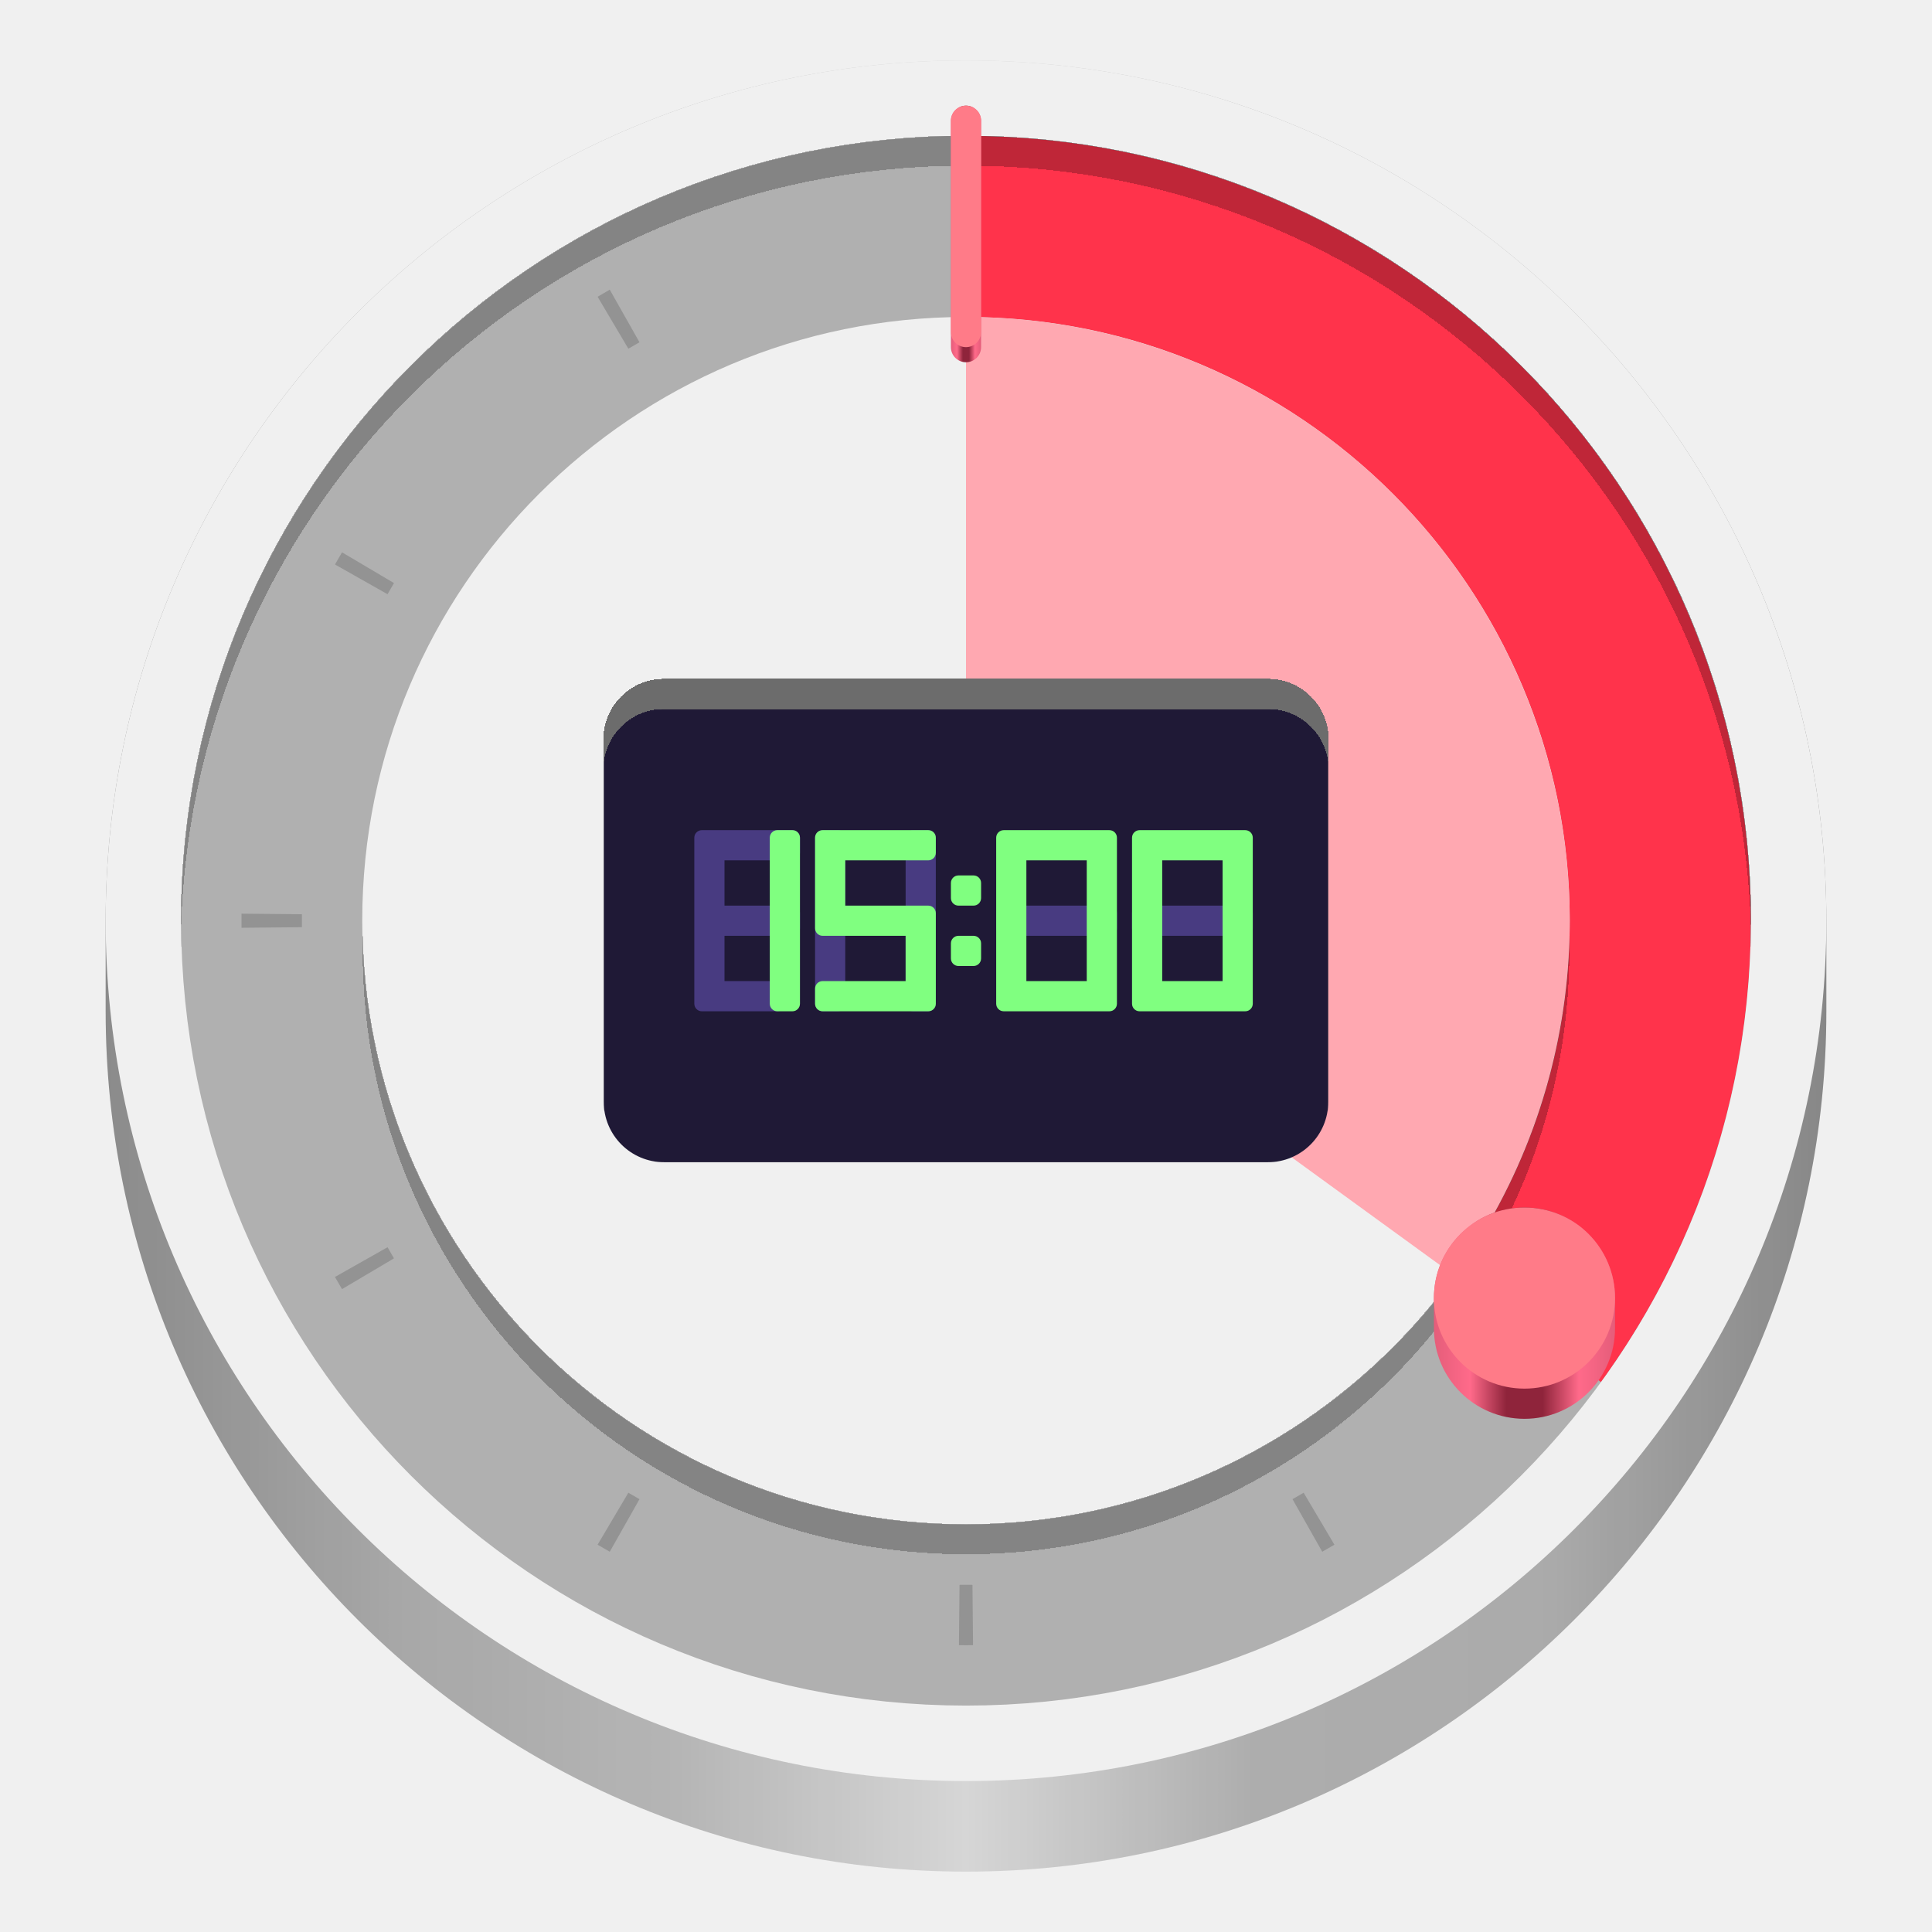
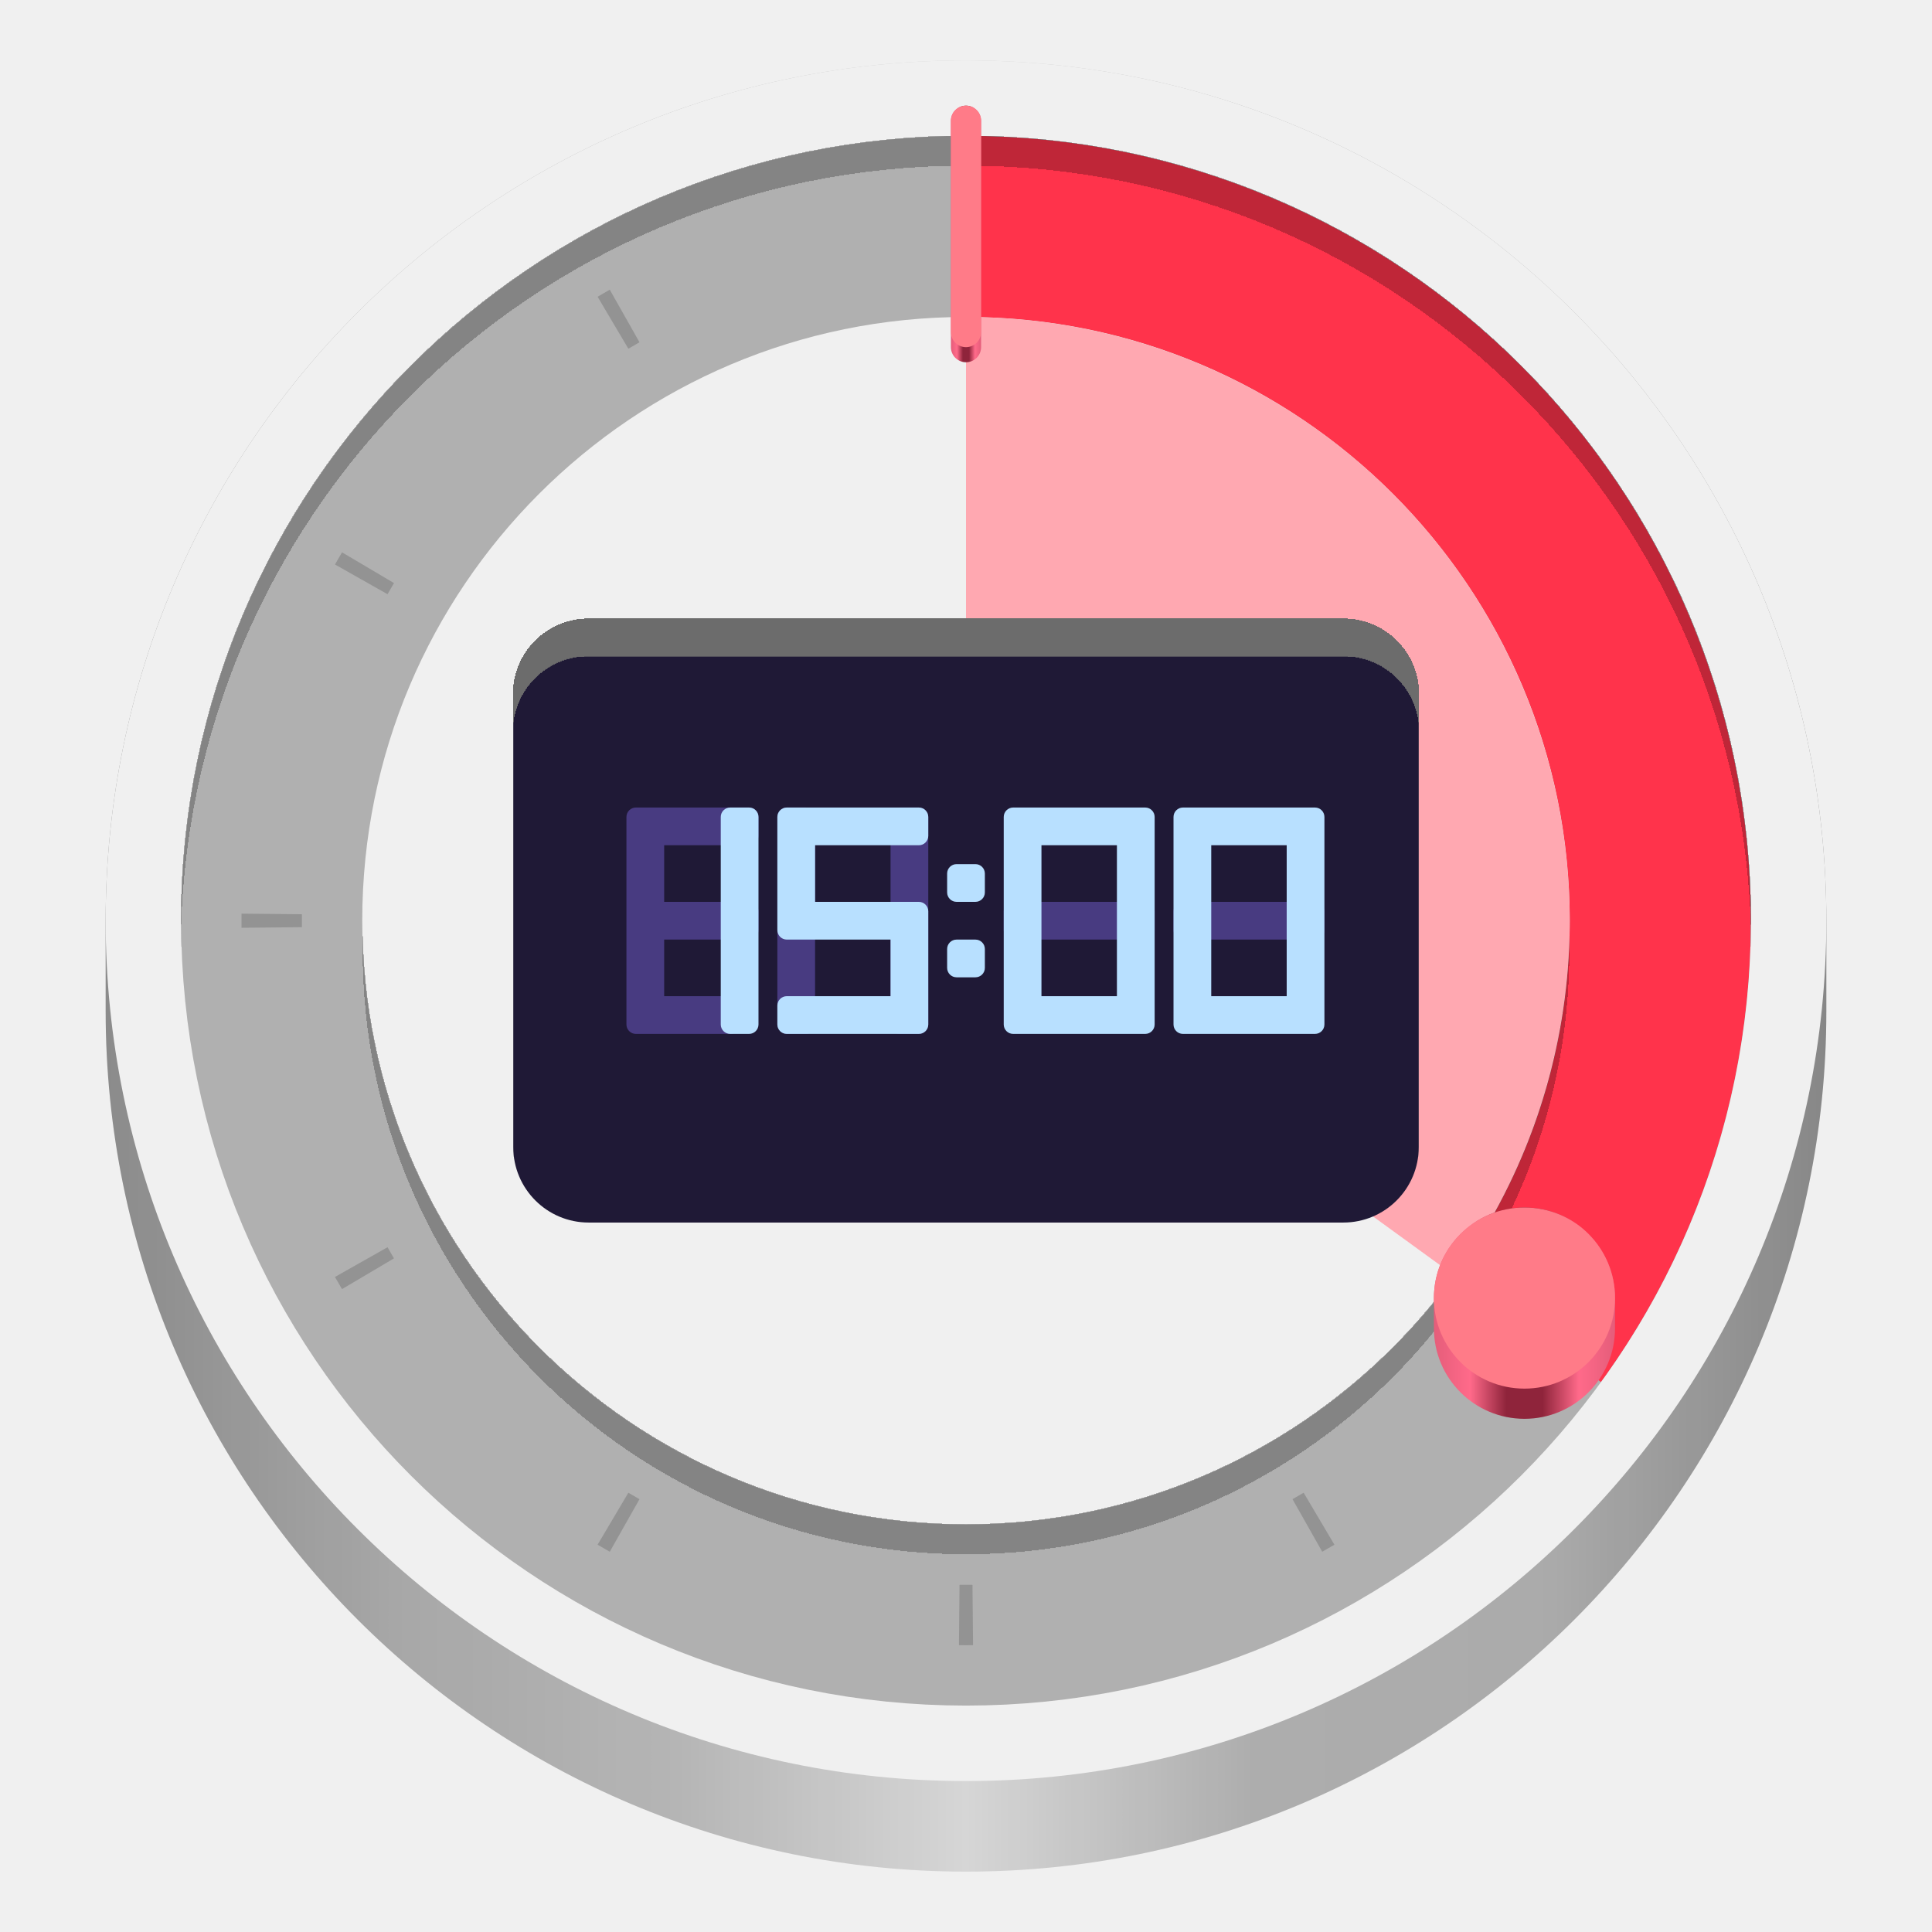
- <svg xmlns="http://www.w3.org/2000/svg" width="128" height="128" fill="none" viewBox="0 0 128 128">
-   <g clip-path="url(#a)">
-     <rect width="114" height="120" x="7" y="4" fill="url(#b)" rx="57" />
-     <rect width="114" height="120" x="7" y="4" fill="#000" fill-opacity=".1" rx="57" />
-     <path stroke="#fff" stroke-linejoin="round" d="m76.165 16.887-13.977 52.16" />
-     <path stroke="#fff" stroke-linejoin="round" stroke-width="3" d="M98.325 31.757 53.736 71.905" />
-     <path stroke="#fff" stroke-linejoin="round" stroke-width="6" d="m36.689 39.065 35.67 32.119" />
-     <rect width="12" height="13" x="58" y="57" fill="url(#c)" rx="6" />
-     <rect width="12" height="12" x="58" y="57" fill="#f0f0f0" rx="6" />
-     <rect width="88" height="88" x="20" y="19" stroke="#fff" stroke-dasharray="1 7" stroke-opacity=".33" stroke-width="6" rx="44" />
-     <path stroke="#fff" stroke-linecap="square" stroke-linejoin="round" stroke-width="4" d="M64 103v8M64 15v8M104 63h8M16 63h8" />
-     <path stroke="#fff" stroke-linecap="square" stroke-linejoin="round" stroke-opacity=".66" stroke-width="2" d="m84 97.641 4 6.928M40 21.43l4 6.929M98.641 43l6.928-4M22.43 87l6.929-4" />
-     <path stroke="#f9babc" stroke-linecap="square" stroke-linejoin="round" stroke-width="2" d="m98.641 83 6.928 4M22.43 39l6.929 4M84 28.359l4-6.928M40 104.569l4-6.928" />
-     <circle cx="64" cy="61" r="57" fill="#f0f0f0" />
-     <g filter="url(#d)">
-       <circle cx="64" cy="61" r="46" stroke="#b0b0b0" stroke-width="12" />
+ <svg xmlns="http://www.w3.org/2000/svg" width="128" height="128" fill="none" viewBox="0 0 128 128" version="1.1" id="svg48">
+   <g clip-path="url(#a)" id="g18">
+     <rect width="114" height="120" x="7" y="4" fill="url(#b)" rx="57" id="rect1" />
+     <rect width="114" height="120" x="7" y="4" fill="#000" fill-opacity=".1" rx="57" id="rect2" />
+     <path stroke="#fff" stroke-linejoin="round" d="m76.165 16.887-13.977 52.16" id="path2" />
+     <path stroke="#fff" stroke-linejoin="round" stroke-width="3" d="M98.325 31.757 53.736 71.905" id="path3" />
+     <path stroke="#fff" stroke-linejoin="round" stroke-width="6" d="m36.689 39.065 35.67 32.119" id="path4" />
+     <rect width="12" height="13" x="58" y="57" fill="url(#c)" rx="6" id="rect4" />
+     <rect width="12" height="12" x="58" y="57" fill="#f0f0f0" rx="6" id="rect5" />
+     <rect width="88" height="88" x="20" y="19" stroke="#fff" stroke-dasharray="1 7" stroke-opacity=".33" stroke-width="6" rx="44" id="rect6" />
+     <path stroke="#fff" stroke-linecap="square" stroke-linejoin="round" stroke-width="4" d="M64 103v8M64 15v8M104 63h8M16 63h8" id="path6" />
+     <path stroke="#fff" stroke-linecap="square" stroke-linejoin="round" stroke-opacity=".66" stroke-width="2" d="m84 97.641 4 6.928M40 21.43l4 6.929M98.641 43l6.928-4M22.43 87l6.929-4" id="path7" />
+     <path stroke="#f9babc" stroke-linecap="square" stroke-linejoin="round" stroke-width="2" d="m98.641 83 6.928 4M22.43 39l6.929 4M84 28.359l4-6.928M40 104.569l4-6.928" id="path8" />
+     <circle cx="64" cy="61" r="57" fill="#f0f0f0" id="circle8" />
+     <g filter="url(#d)" id="g9">
+       <circle cx="64" cy="61" r="46" stroke="#b0b0b0" stroke-width="12" id="circle9" />
    </g>
-     <path fill="#202020" fill-opacity=".2" d="M64.467 108.998Q64.233 109 64 109t-.467-.002l.038-4a61 61 0 0 0 .858 0zm-22.099-9.674-1.97 3.483q-.405-.23-.805-.467l2.037-3.443q.366.217.738.427m46.04 3.016q-.401.237-.806.467l-1.97-3.483q.371-.21.738-.427zM26.102 83.37l-3.443 2.037a48 48 0 0 1-.467-.805l3.483-1.97q.21.371.427.738m79.704 1.232q-.23.405-.467.805l-3.443-2.037q.217-.366.427-.738zM16 61q0-.233.002-.467l4 .038a44 44 0 0 0 0 .858l-4 .038zm92 0-.002-.429 4-.038q.002.233.002.467 0 .233-.002.467l-4-.038zM26.102 38.63q-.216.366-.426.738l-3.483-1.97q.23-.405.467-.805zm79.705-1.232-3.483 1.97q-.21-.371-.427-.738l3.443-2.037q.237.4.467.805M42.368 22.676q-.371.21-.738.427l-2.037-3.443q.4-.237.805-.467zm46.04-3.016-2.038 3.442q-.366-.216-.738-.426l1.97-3.483q.405.23.805.467m-23.941-6.658-.038 4a44 44 0 0 0-.858 0l-.038-4a48 48 0 0 1 .934 0" />
+     <path fill="#202020" fill-opacity=".2" d="M64.467 108.998Q64.233 109 64 109t-.467-.002l.038-4a61 61 0 0 0 .858 0zm-22.099-9.674-1.97 3.483q-.405-.23-.805-.467l2.037-3.443q.366.217.738.427m46.04 3.016q-.401.237-.806.467l-1.97-3.483q.371-.21.738-.427zM26.102 83.37l-3.443 2.037a48 48 0 0 1-.467-.805l3.483-1.97q.21.371.427.738m79.704 1.232q-.23.405-.467.805l-3.443-2.037q.217-.366.427-.738zM16 61q0-.233.002-.467l4 .038a44 44 0 0 0 0 .858l-4 .038zm92 0-.002-.429 4-.038q.002.233.002.467 0 .233-.002.467l-4-.038zM26.102 38.63q-.216.366-.426.738l-3.483-1.97q.23-.405.467-.805zm79.705-1.232-3.483 1.97q-.21-.371-.427-.738l3.443-2.037q.237.4.467.805M42.368 22.676q-.371.21-.738.427l-2.037-3.443q.4-.237.805-.467zm46.04-3.016-2.038 3.442q-.366-.216-.738-.426l1.97-3.483q.405.23.805.467m-23.941-6.658-.038 4a44 44 0 0 0-.858 0l-.038-4a48 48 0 0 1 .934 0" id="path9" />
    <mask id="e" width="52" height="83" x="64" y="9" maskUnits="userSpaceOnUse" style="mask-type:alpha">
-       <path fill="#ffa8a8" d="M106.069 91.565a52 52 0 0 0 4.263-54.172A51.99 51.99 0 0 0 64 9v52z" />
+       <path fill="#ffa8a8" d="M106.069 91.565a52 52 0 0 0 4.263-54.172A51.99 51.99 0 0 0 64 9v52z" id="path10" />
    </mask>
-     <g filter="url(#f)" mask="url(#e)">
-       <circle cx="64" cy="61" r="46" stroke="#ff334b" stroke-width="12" />
+     <g filter="url(#f)" mask="url(#e)" id="g10">
+       <circle cx="64" cy="61" r="46" stroke="#ff334b" stroke-width="12" id="circle10" />
    </g>
-     <path fill="#ffa8b1" d="M96.36 84.511A40 40 0 0 0 64 21v40z" />
-     <rect width="12" height="14" x="95" y="80" fill="url(#g)" rx="6" />
-     <circle cx="101" cy="86" r="6" fill="#ff7b88" />
-     <rect width="2" height="17" x="63" y="7" fill="url(#h)" rx="1" />
-     <rect width="2" height="16" x="63" y="7" fill="#ff7b88" rx="1" />
-     <g filter="url(#i)">
-       <rect width="48" height="32" x="40" y="45" fill="#1f1936" rx="4" />
+     <path fill="#ffa8b1" d="M96.36 84.511A40 40 0 0 0 64 21v40z" id="path11" />
+     <rect width="12" height="14" x="95" y="80" fill="url(#g)" rx="6" id="rect11" />
+     <circle cx="101" cy="86" r="6" fill="#ff7b88" id="circle11" />
+     <rect width="2" height="17" x="63" y="7" fill="url(#h)" rx="1" id="rect12" />
+     <rect width="2" height="16" x="63" y="7" fill="#ff7b88" rx="1" id="rect13" />
+     <g transform="matrix(1.249821,0,0,1.249821,-15.98855,-15.23909)" id="g17">
+       <g filter="url(#i)" id="g14">
+         <rect width="48" height="32" x="40" y="45" fill="#1f1936" rx="4" id="rect14" />
+       </g>
+       <path fill="#483b81" d="m 52.5,55 a 0.5,0.5 0 0 1 0.5,0.5 v 1 A 0.5,0.5 0 0 1 52.5,57 H 48 v 3 h 4.5 a 0.5,0.5 0 0 1 0.5,0.5 v 1 A 0.5,0.5 0 0 1 52.5,62 H 48 v 3 h 3.5 a 0.5,0.5 0 0 1 0.5,0.5 v 1 A 0.5,0.5 0 0 1 51.5,67 h -5 A 0.5,0.5 0 0 1 46,66.5 v -11 A 0.5,0.5 0 0 1 46.5,55 Z m 3,0 a 0.5,0.5 0 0 1 0.5,0.5 v 11 A 0.5,0.5 0 0 1 55.5,67 h -1 A 0.5,0.5 0 0 1 54,66.5 v -11 A 0.5,0.5 0 0 1 54.5,55 Z m 6,0 a 0.5,0.5 0 0 1 0.5,0.5 v 11 A 0.5,0.5 0 0 1 61.5,67 h -1 A 0.5,0.5 0 0 1 60,66.5 v -11 A 0.5,0.5 0 0 1 60.5,55 Z m 12,5 a 0.5,0.5 0 0 1 0.5,0.5 v 1 A 0.5,0.5 0 0 1 73.5,62 h -7 A 0.5,0.5 0 0 1 66,61.5 v -1 A 0.5,0.5 0 0 1 66.5,60 Z m 9,0 a 0.5,0.5 0 0 1 0.5,0.5 v 1 A 0.5,0.5 0 0 1 82.5,62 h -7 A 0.5,0.5 0 0 1 75,61.5 v -1 A 0.5,0.5 0 0 1 75.5,60 Z" id="path14" />
+       <path fill="#b8e0ff" d="m 52.5,55 a 0.5,0.5 0 0 1 0.5,0.5 v 11 A 0.5,0.5 0 0 1 52.5,67 h -1 A 0.5,0.5 0 0 1 51,66.5 v -11 A 0.5,0.5 0 0 1 51.5,55 Z m 9,0 a 0.5,0.5 0 0 1 0.5,0.5 v 1 A 0.5,0.5 0 0 1 61.5,57 H 56 v 3 h 5.5 a 0.5,0.5 0 0 1 0.5,0.5 v 6 A 0.5,0.5 0 0 1 61.5,67 h -7 A 0.5,0.5 0 0 1 54,66.5 v -1 A 0.5,0.5 0 0 1 54.5,65 H 60 V 62 H 54.5 A 0.5,0.5 0 0 1 54,61.5 v -6 A 0.5,0.5 0 0 1 54.5,55 Z" id="path15" />
+       <path fill="#b8e0ff" fill-rule="evenodd" d="m 73.5,55 a 0.5,0.5 0 0 1 0.5,0.5 v 11 A 0.5,0.5 0 0 1 73.5,67 h -7 A 0.5,0.5 0 0 1 66,66.5 v -11 A 0.5,0.5 0 0 1 66.5,55 Z M 68,65 h 4 V 57 H 68 Z M 82.5,55 a 0.5,0.5 0 0 1 0.5,0.5 v 11 A 0.5,0.5 0 0 1 82.5,67 h -7 A 0.5,0.5 0 0 1 75,66.5 v -11 A 0.5,0.5 0 0 1 75.5,55 Z M 77,65 h 4 v -8 h -4 z" clip-rule="evenodd" id="path16" />
+       <path fill="#b8e0ff" d="m 64.5,62 a 0.5,0.5 0 0 1 0.5,0.5 v 1 A 0.5,0.5 0 0 1 64.5,64 h -1 A 0.5,0.5 0 0 1 63,63.5 v -1 A 0.5,0.5 0 0 1 63.5,62 Z m 0,-4 a 0.5,0.5 0 0 1 0.5,0.5 v 1 A 0.5,0.5 0 0 1 64.5,60 h -1 A 0.5,0.5 0 0 1 63,59.5 v -1 A 0.5,0.5 0 0 1 63.5,58 Z" id="path17" />
    </g>
-     <path fill="#483b81" d="M52.5 55a.5.5 0 0 1 .5.5v1a.5.5 0 0 1-.5.5H48v3h4.5a.5.5 0 0 1 .5.5v1a.5.5 0 0 1-.5.5H48v3h3.5a.5.5 0 0 1 .5.5v1a.5.5 0 0 1-.5.5h-5a.5.5 0 0 1-.5-.5v-11a.5.5 0 0 1 .5-.5zM55.5 55a.5.5 0 0 1 .5.5v11a.5.5 0 0 1-.5.5h-1a.5.5 0 0 1-.5-.5v-11a.5.5 0 0 1 .5-.5zM61.5 55a.5.5 0 0 1 .5.5v11a.5.5 0 0 1-.5.5h-1a.5.5 0 0 1-.5-.5v-11a.5.5 0 0 1 .5-.5zM73.5 60a.5.5 0 0 1 .5.5v1a.5.5 0 0 1-.5.5h-7a.5.5 0 0 1-.5-.5v-1a.5.5 0 0 1 .5-.5zM82.5 60a.5.5 0 0 1 .5.5v1a.5.5 0 0 1-.5.5h-7a.5.5 0 0 1-.5-.5v-1a.5.5 0 0 1 .5-.5z" />
-     <path fill="#80ff80" d="M52.5 55a.5.5 0 0 1 .5.5v11a.5.5 0 0 1-.5.5h-1a.5.5 0 0 1-.5-.5v-11a.5.5 0 0 1 .5-.5zM61.5 55a.5.5 0 0 1 .5.5v1a.5.5 0 0 1-.5.5H56v3h5.5a.5.5 0 0 1 .5.5v6a.5.5 0 0 1-.5.5h-7a.5.5 0 0 1-.5-.5v-1a.5.5 0 0 1 .5-.5H60v-3h-5.5a.5.5 0 0 1-.5-.5v-6a.5.5 0 0 1 .5-.5z" />
-     <path fill="#80ff80" fill-rule="evenodd" d="M73.5 55a.5.5 0 0 1 .5.5v11a.5.5 0 0 1-.5.5h-7a.5.5 0 0 1-.5-.5v-11a.5.5 0 0 1 .5-.5zM68 65h4v-8h-4zM82.5 55a.5.5 0 0 1 .5.5v11a.5.5 0 0 1-.5.5h-7a.5.5 0 0 1-.5-.5v-11a.5.5 0 0 1 .5-.5zM77 65h4v-8h-4z" clip-rule="evenodd" />
-     <path fill="#80ff80" d="M64.5 62a.5.5 0 0 1 .5.5v1a.5.5 0 0 1-.5.5h-1a.5.5 0 0 1-.5-.5v-1a.5.5 0 0 1 .5-.5zM64.5 58a.5.5 0 0 1 .5.5v1a.5.5 0 0 1-.5.5h-1a.5.5 0 0 1-.5-.5v-1a.5.5 0 0 1 .5-.5z" />
  </g>
-   <defs>
+   <defs id="defs48">
    <linearGradient id="b" x1="7" x2="121" y1="124" y2="124" gradientUnits="userSpaceOnUse">
-       <stop stop-color="#9a9a9a" />
-       <stop offset=".167" stop-color="#b9b9b9" />
-       <stop offset=".333" stop-color="#c9c9c9" />
-       <stop offset=".5" stop-color="#ededed" />
-       <stop offset=".667" stop-color="silver" />
-       <stop offset=".833" stop-color="#bebebe" />
-       <stop offset="1" stop-color="#969696" />
+       <stop stop-color="#9a9a9a" id="stop18" />
+       <stop offset=".167" stop-color="#b9b9b9" id="stop19" />
+       <stop offset=".333" stop-color="#c9c9c9" id="stop20" />
+       <stop offset=".5" stop-color="#ededed" id="stop21" />
+       <stop offset=".667" stop-color="silver" id="stop22" />
+       <stop offset=".833" stop-color="#bebebe" id="stop23" />
+       <stop offset="1" stop-color="#969696" id="stop24" />
    </linearGradient>
    <linearGradient id="c" x1="58" x2="70" y1="70" y2="70" gradientUnits="userSpaceOnUse">
-       <stop stop-color="#9a9a9a" />
-       <stop offset=".167" stop-color="#b9b9b9" />
-       <stop offset=".333" stop-color="#c9c9c9" />
-       <stop offset=".5" stop-color="#ededed" />
-       <stop offset=".667" stop-color="silver" />
-       <stop offset=".833" stop-color="#bebebe" />
-       <stop offset="1" stop-color="#969696" />
+       <stop stop-color="#9a9a9a" id="stop25" />
+       <stop offset=".167" stop-color="#b9b9b9" id="stop26" />
+       <stop offset=".333" stop-color="#c9c9c9" id="stop27" />
+       <stop offset=".5" stop-color="#ededed" id="stop28" />
+       <stop offset=".667" stop-color="silver" id="stop29" />
+       <stop offset=".833" stop-color="#bebebe" id="stop30" />
+       <stop offset="1" stop-color="#969696" id="stop31" />
    </linearGradient>
    <linearGradient id="g" x1="95" x2="107" y1="94" y2="94" gradientUnits="userSpaceOnUse">
-       <stop stop-color="#e55d7a" />
-       <stop offset=".2" stop-color="#ff6a8a" />
-       <stop offset=".4" stop-color="#8f243b" />
-       <stop offset=".6" stop-color="#8f243b" />
-       <stop offset=".8" stop-color="#ff6a8a" />
-       <stop offset="1" stop-color="#e55d7a" />
+       <stop stop-color="#e55d7a" id="stop32" />
+       <stop offset=".2" stop-color="#ff6a8a" id="stop33" />
+       <stop offset=".4" stop-color="#8f243b" id="stop34" />
+       <stop offset=".6" stop-color="#8f243b" id="stop35" />
+       <stop offset=".8" stop-color="#ff6a8a" id="stop36" />
+       <stop offset="1" stop-color="#e55d7a" id="stop37" />
    </linearGradient>
    <linearGradient id="h" x1="63" x2="65" y1="24" y2="24" gradientUnits="userSpaceOnUse">
-       <stop stop-color="#e55d7a" />
-       <stop offset=".2" stop-color="#ff6a8a" />
-       <stop offset=".4" stop-color="#8f243b" />
-       <stop offset=".6" stop-color="#8f243b" />
-       <stop offset=".8" stop-color="#ff6a8a" />
-       <stop offset="1" stop-color="#e55d7a" />
+       <stop stop-color="#e55d7a" id="stop38" />
+       <stop offset=".2" stop-color="#ff6a8a" id="stop39" />
+       <stop offset=".4" stop-color="#8f243b" id="stop40" />
+       <stop offset=".6" stop-color="#8f243b" id="stop41" />
+       <stop offset=".8" stop-color="#ff6a8a" id="stop42" />
+       <stop offset="1" stop-color="#e55d7a" id="stop43" />
    </linearGradient>
    <filter id="d" width="104" height="104" x="12" y="9" color-interpolation-filters="sRGB" filterUnits="userSpaceOnUse">
-       <feFlood flood-opacity="0" result="BackgroundImageFix" />
-       <feBlend in="SourceGraphic" in2="BackgroundImageFix" result="shape" />
-       <feColorMatrix in="SourceAlpha" result="hardAlpha" values="0 0 0 0 0 0 0 0 0 0 0 0 0 0 0 0 0 0 127 0" />
-       <feOffset dy="2" />
-       <feComposite in2="hardAlpha" k2="-1" k3="1" operator="arithmetic" />
-       <feColorMatrix values="0 0 0 0 0 0 0 0 0 0 0 0 0 0 0 0 0 0 0.25 0" />
-       <feBlend in2="shape" result="effect1_innerShadow_43_10" />
+       <feFlood flood-opacity="0" result="BackgroundImageFix" id="feFlood43" />
+       <feBlend in="SourceGraphic" in2="BackgroundImageFix" result="shape" id="feBlend43" />
+       <feColorMatrix in="SourceAlpha" result="hardAlpha" values="0 0 0 0 0 0 0 0 0 0 0 0 0 0 0 0 0 0 127 0" id="feColorMatrix43" />
+       <feOffset dy="2" id="feOffset43" />
+       <feComposite in2="hardAlpha" k2="-1" k3="1" operator="arithmetic" id="feComposite43" />
+       <feColorMatrix values="0 0 0 0 0 0 0 0 0 0 0 0 0 0 0 0 0 0 0.25 0" id="feColorMatrix44" />
+       <feBlend in2="shape" result="effect1_innerShadow_43_10" id="feBlend44" />
    </filter>
    <filter id="f" width="104" height="104" x="12" y="9" color-interpolation-filters="sRGB" filterUnits="userSpaceOnUse">
-       <feFlood flood-opacity="0" result="BackgroundImageFix" />
-       <feBlend in="SourceGraphic" in2="BackgroundImageFix" result="shape" />
-       <feColorMatrix in="SourceAlpha" result="hardAlpha" values="0 0 0 0 0 0 0 0 0 0 0 0 0 0 0 0 0 0 127 0" />
-       <feOffset dy="2" />
-       <feComposite in2="hardAlpha" k2="-1" k3="1" operator="arithmetic" />
-       <feColorMatrix values="0 0 0 0 0 0 0 0 0 0 0 0 0 0 0 0 0 0 0.25 0" />
-       <feBlend in2="shape" result="effect1_innerShadow_43_10" />
+       <feFlood flood-opacity="0" result="BackgroundImageFix" id="feFlood44" />
+       <feBlend in="SourceGraphic" in2="BackgroundImageFix" result="shape" id="feBlend45" />
+       <feColorMatrix in="SourceAlpha" result="hardAlpha" values="0 0 0 0 0 0 0 0 0 0 0 0 0 0 0 0 0 0 127 0" id="feColorMatrix45" />
+       <feOffset dy="2" id="feOffset45" />
+       <feComposite in2="hardAlpha" k2="-1" k3="1" operator="arithmetic" id="feComposite45" />
+       <feColorMatrix values="0 0 0 0 0 0 0 0 0 0 0 0 0 0 0 0 0 0 0.25 0" id="feColorMatrix46" />
+       <feBlend in2="shape" result="effect1_innerShadow_43_10" id="feBlend46" />
    </filter>
    <filter id="i" width="48" height="32" x="40" y="45" color-interpolation-filters="sRGB" filterUnits="userSpaceOnUse">
-       <feFlood flood-opacity="0" result="BackgroundImageFix" />
-       <feBlend in="SourceGraphic" in2="BackgroundImageFix" result="shape" />
-       <feColorMatrix in="SourceAlpha" result="hardAlpha" values="0 0 0 0 0 0 0 0 0 0 0 0 0 0 0 0 0 0 127 0" />
-       <feOffset dy="2" />
-       <feComposite in2="hardAlpha" k2="-1" k3="1" operator="arithmetic" />
-       <feColorMatrix values="0 0 0 0 0.424 0 0 0 0 0.424 0 0 0 0 0.424 0 0 0 1 0" />
-       <feBlend in2="shape" result="effect1_innerShadow_43_10" />
+       <feFlood flood-opacity="0" result="BackgroundImageFix" id="feFlood46" />
+       <feBlend in="SourceGraphic" in2="BackgroundImageFix" result="shape" id="feBlend47" />
+       <feColorMatrix in="SourceAlpha" result="hardAlpha" values="0 0 0 0 0 0 0 0 0 0 0 0 0 0 0 0 0 0 127 0" id="feColorMatrix47" />
+       <feOffset dy="2" id="feOffset47" />
+       <feComposite in2="hardAlpha" k2="-1" k3="1" operator="arithmetic" id="feComposite47" />
+       <feColorMatrix values="0 0 0 0 0.424 0 0 0 0 0.424 0 0 0 0 0.424 0 0 0 1 0" id="feColorMatrix48" />
+       <feBlend in2="shape" result="effect1_innerShadow_43_10" id="feBlend48" />
    </filter>
    <clipPath id="a">
-       <path fill="#fff" d="M0 0h128v128H0z" />
+       <path fill="#fff" d="M0 0h128v128H0z" id="path48" />
    </clipPath>
  </defs>
</svg>
